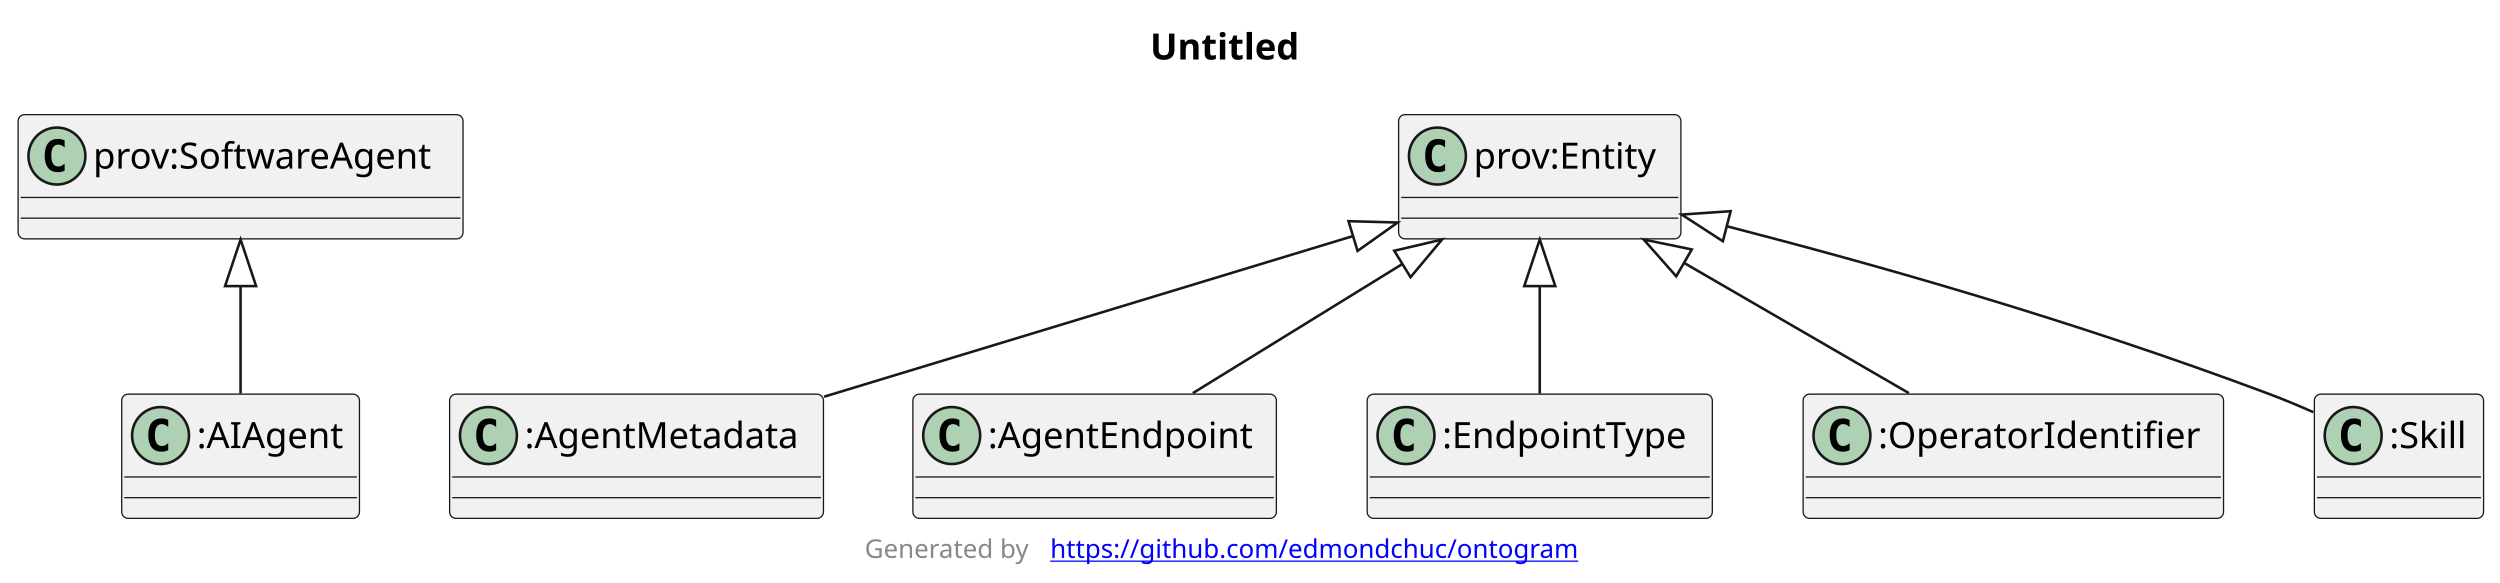
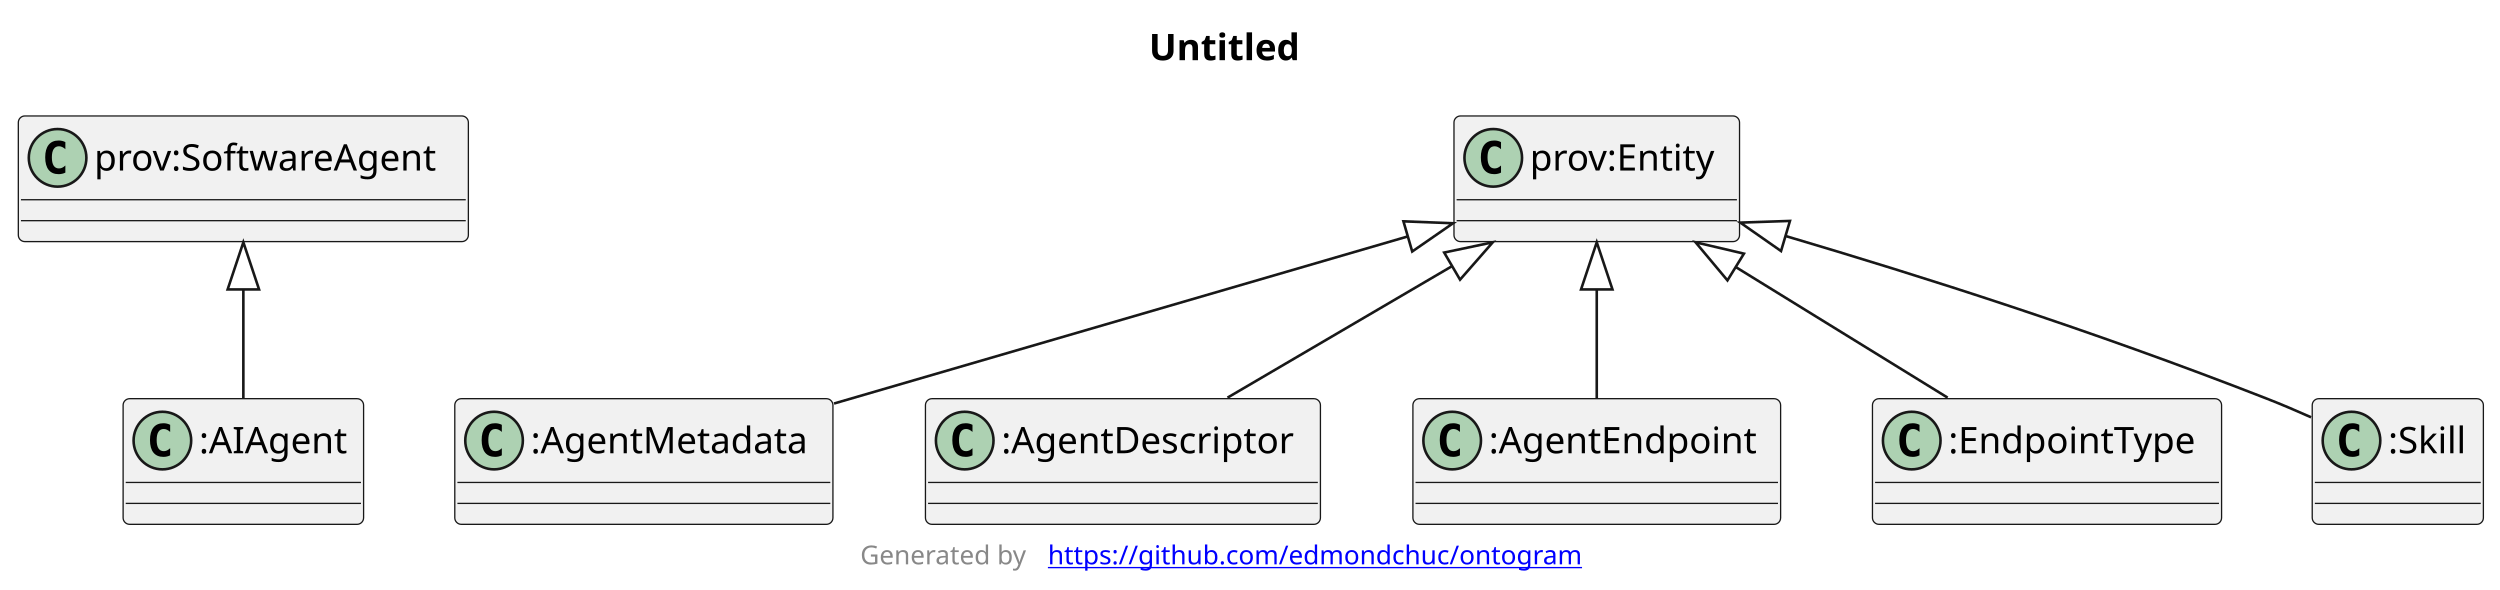
- <svg xmlns="http://www.w3.org/2000/svg" xmlns:xlink="http://www.w3.org/1999/xlink" contentStyleType="text/css" data-diagram-type="CLASS" height="225px" preserveAspectRatio="none" style="width:966px;height:225px;background:#FFFFFF;" version="1.1" viewBox="0 0 966 225" width="966px" zoomAndPan="magnify">
+ <svg xmlns="http://www.w3.org/2000/svg" xmlns:xlink="http://www.w3.org/1999/xlink" contentStyleType="text/css" data-diagram-type="CLASS" height="225px" preserveAspectRatio="none" style="width:955px;height:225px;background:#FFFFFF;" version="1.1" viewBox="0 0 955 225" width="955px" zoomAndPan="magnify">
  <defs />
  <g>
    <g class="title" data-source-line="1">
-       <text fill="#000000" font-family="sans-serif" font-size="14" font-weight="bold" lengthAdjust="spacing" textLength="63.834" x="444.408" y="22.995">Untitled</text>
+       <text fill="#000000" font-family="sans-serif" font-size="14" font-weight="bold" lengthAdjust="spacing" textLength="63.834" x="438.908" y="22.995">Untitled</text>
    </g>
    <g class="entity" data-qualified-name="prov.SoftwareAgent" data-source-line="2" id="ent0002">
      <a href="http://www.w3.org/ns/prov#SoftwareAgent" target="_top" title="http://www.w3.org/ns/prov#SoftwareAgent" xlink:actuate="onRequest" xlink:href="http://www.w3.org/ns/prov#SoftwareAgent" xlink:show="new" xlink:title="http://www.w3.org/ns/prov#SoftwareAgent" xlink:type="simple">
        <rect fill="#F1F1F1" height="48" rx="2.5" ry="2.5" style="stroke:#181818;stroke-width:0.5;" width="171.918" x="7" y="44.297" />
        <ellipse cx="22" cy="60.297" fill="#ADD1B2" rx="11" ry="11" style="stroke:#181818;stroke-width:1;" />
        <path d="M24.969,65.938 Q24.391,66.234 23.75,66.375 Q23.109,66.531 22.406,66.531 Q19.906,66.531 18.578,64.891 Q17.266,63.234 17.266,60.109 Q17.266,56.984 18.578,55.328 Q19.906,53.672 22.406,53.672 Q23.109,53.672 23.75,53.828 Q24.406,53.984 24.969,54.281 L24.969,57 Q24.344,56.422 23.75,56.156 Q23.156,55.875 22.531,55.875 Q21.188,55.875 20.5,56.953 Q19.812,58.016 19.812,60.109 Q19.812,62.203 20.5,63.281 Q21.188,64.344 22.531,64.344 Q23.156,64.344 23.75,64.078 Q24.344,63.797 24.969,63.219 L24.969,65.938 Z " fill="#000000" />
        <text fill="#000000" font-family="sans-serif" font-size="14" lengthAdjust="spacing" textLength="139.918" x="36" y="65.144">prov:SoftwareAgent</text>
        <line style="stroke:#181818;stroke-width:0.5;" x1="8" x2="177.918" y1="76.297" y2="76.297" />
        <line style="stroke:#181818;stroke-width:0.5;" x1="8" x2="177.918" y1="84.297" y2="84.297" />
      </a>
    </g>
    <g class="entity" data-qualified-name=".AIAgent" data-source-line="2" id="ent0003">
      <a href="https://www.agentictrust.io/ontology/agentictrust#AIAgent" target="_top" title="https://www.agentictrust.io/ontology/agentictrust#AIAgent" xlink:actuate="onRequest" xlink:href="https://www.agentictrust.io/ontology/agentictrust#AIAgent" xlink:show="new" xlink:title="https://www.agentictrust.io/ontology/agentictrust#AIAgent" xlink:type="simple">
        <rect fill="#F1F1F1" height="48" rx="2.5" ry="2.5" style="stroke:#181818;stroke-width:0.5;" width="91.862" x="47.03" y="152.297" />
        <ellipse cx="62.03" cy="168.297" fill="#ADD1B2" rx="11" ry="11" style="stroke:#181818;stroke-width:1;" />
        <path d="M64.999,173.938 Q64.421,174.234 63.78,174.375 Q63.139,174.531 62.436,174.531 Q59.936,174.531 58.608,172.891 Q57.296,171.234 57.296,168.109 Q57.296,164.984 58.608,163.328 Q59.936,161.672 62.436,161.672 Q63.139,161.672 63.78,161.828 Q64.436,161.984 64.999,162.281 L64.999,165 Q64.374,164.422 63.78,164.156 Q63.186,163.875 62.561,163.875 Q61.218,163.875 60.53,164.953 Q59.843,166.016 59.843,168.109 Q59.843,170.203 60.53,171.281 Q61.218,172.344 62.561,172.344 Q63.186,172.344 63.78,172.078 Q64.374,171.797 64.999,171.219 L64.999,173.938 Z " fill="#000000" />
        <text fill="#000000" font-family="sans-serif" font-size="14" lengthAdjust="spacing" textLength="59.862" x="76.03" y="173.144">:AIAgent</text>
        <line style="stroke:#181818;stroke-width:0.5;" x1="48.03" x2="137.892" y1="184.297" y2="184.297" />
        <line style="stroke:#181818;stroke-width:0.5;" x1="48.03" x2="137.892" y1="192.297" y2="192.297" />
      </a>
    </g>
    <g class="entity" data-qualified-name="prov.Entity" data-source-line="3" id="ent0005">
      <a href="http://www.w3.org/ns/prov#Entity" target="_top" title="http://www.w3.org/ns/prov#Entity" xlink:actuate="onRequest" xlink:href="http://www.w3.org/ns/prov#Entity" xlink:show="new" xlink:title="http://www.w3.org/ns/prov#Entity" xlink:type="simple">
-         <rect fill="#F1F1F1" height="48" rx="2.5" ry="2.5" style="stroke:#181818;stroke-width:0.5;" width="109.082" x="540.42" y="44.297" />
-         <ellipse cx="555.42" cy="60.297" fill="#ADD1B2" rx="11" ry="11" style="stroke:#181818;stroke-width:1;" />
-         <path d="M558.389,65.938 Q557.811,66.234 557.17,66.375 Q556.529,66.531 555.826,66.531 Q553.326,66.531 551.998,64.891 Q550.686,63.234 550.686,60.109 Q550.686,56.984 551.998,55.328 Q553.326,53.672 555.826,53.672 Q556.529,53.672 557.17,53.828 Q557.826,53.984 558.389,54.281 L558.389,57 Q557.764,56.422 557.17,56.156 Q556.576,55.875 555.951,55.875 Q554.607,55.875 553.92,56.953 Q553.232,58.016 553.232,60.109 Q553.232,62.203 553.92,63.281 Q554.607,64.344 555.951,64.344 Q556.576,64.344 557.17,64.078 Q557.764,63.797 558.389,63.219 L558.389,65.938 Z " fill="#000000" />
-         <text fill="#000000" font-family="sans-serif" font-size="14" lengthAdjust="spacing" textLength="77.082" x="569.42" y="65.144">prov:Entity</text>
-         <line style="stroke:#181818;stroke-width:0.5;" x1="541.42" x2="648.502" y1="76.297" y2="76.297" />
-         <line style="stroke:#181818;stroke-width:0.5;" x1="541.42" x2="648.502" y1="84.297" y2="84.297" />
+         <rect fill="#F1F1F1" height="48" rx="2.5" ry="2.5" style="stroke:#181818;stroke-width:0.5;" width="109.082" x="555.42" y="44.297" />
+         <ellipse cx="570.42" cy="60.297" fill="#ADD1B2" rx="11" ry="11" style="stroke:#181818;stroke-width:1;" />
+         <path d="M573.389,65.938 Q572.811,66.234 572.17,66.375 Q571.529,66.531 570.826,66.531 Q568.326,66.531 566.998,64.891 Q565.686,63.234 565.686,60.109 Q565.686,56.984 566.998,55.328 Q568.326,53.672 570.826,53.672 Q571.529,53.672 572.17,53.828 Q572.826,53.984 573.389,54.281 L573.389,57 Q572.764,56.422 572.17,56.156 Q571.576,55.875 570.951,55.875 Q569.607,55.875 568.92,56.953 Q568.232,58.016 568.232,60.109 Q568.232,62.203 568.92,63.281 Q569.607,64.344 570.951,64.344 Q571.576,64.344 572.17,64.078 Q572.764,63.797 573.389,63.219 L573.389,65.938 Z " fill="#000000" />
+         <text fill="#000000" font-family="sans-serif" font-size="14" lengthAdjust="spacing" textLength="77.082" x="584.42" y="65.144">prov:Entity</text>
+         <line style="stroke:#181818;stroke-width:0.5;" x1="556.42" x2="663.502" y1="76.297" y2="76.297" />
+         <line style="stroke:#181818;stroke-width:0.5;" x1="556.42" x2="663.502" y1="84.297" y2="84.297" />
      </a>
    </g>
    <g class="entity" data-qualified-name=".AgentMetadata" data-source-line="3" id="ent0006">
      <a href="https://www.agentictrust.io/ontology/agentictrust#AgentMetadata" target="_top" title="https://www.agentictrust.io/ontology/agentictrust#AgentMetadata" xlink:actuate="onRequest" xlink:href="https://www.agentictrust.io/ontology/agentictrust#AgentMetadata" xlink:show="new" xlink:title="https://www.agentictrust.io/ontology/agentictrust#AgentMetadata" xlink:type="simple">
        <rect fill="#F1F1F1" height="48" rx="2.5" ry="2.5" style="stroke:#181818;stroke-width:0.5;" width="144.451" x="173.73" y="152.297" />
        <ellipse cx="188.73" cy="168.297" fill="#ADD1B2" rx="11" ry="11" style="stroke:#181818;stroke-width:1;" />
        <path d="M191.699,173.938 Q191.121,174.234 190.48,174.375 Q189.839,174.531 189.136,174.531 Q186.636,174.531 185.308,172.891 Q183.996,171.234 183.996,168.109 Q183.996,164.984 185.308,163.328 Q186.636,161.672 189.136,161.672 Q189.839,161.672 190.48,161.828 Q191.136,161.984 191.699,162.281 L191.699,165 Q191.074,164.422 190.48,164.156 Q189.886,163.875 189.261,163.875 Q187.917,163.875 187.23,164.953 Q186.542,166.016 186.542,168.109 Q186.542,170.203 187.23,171.281 Q187.917,172.344 189.261,172.344 Q189.886,172.344 190.48,172.078 Q191.074,171.797 191.699,171.219 L191.699,173.938 Z " fill="#000000" />
        <text fill="#000000" font-family="sans-serif" font-size="14" lengthAdjust="spacing" textLength="112.451" x="202.73" y="173.144">:AgentMetadata</text>
        <line style="stroke:#181818;stroke-width:0.5;" x1="174.73" x2="317.181" y1="184.297" y2="184.297" />
        <line style="stroke:#181818;stroke-width:0.5;" x1="174.73" x2="317.181" y1="192.297" y2="192.297" />
      </a>
    </g>
-     <g class="entity" data-qualified-name=".AgentEndpoint" data-source-line="4" id="ent0008">
-       <a href="https://www.agentictrust.io/ontology/agentictrust#AgentEndpoint" target="_top" title="https://www.agentictrust.io/ontology/agentictrust#AgentEndpoint" xlink:actuate="onRequest" xlink:href="https://www.agentictrust.io/ontology/agentictrust#AgentEndpoint" xlink:show="new" xlink:title="https://www.agentictrust.io/ontology/agentictrust#AgentEndpoint" xlink:type="simple">
-         <rect fill="#F1F1F1" height="48" rx="2.5" ry="2.5" style="stroke:#181818;stroke-width:0.5;" width="140.466" x="352.73" y="152.297" />
-         <ellipse cx="367.73" cy="168.297" fill="#ADD1B2" rx="11" ry="11" style="stroke:#181818;stroke-width:1;" />
-         <path d="M370.699,173.938 Q370.121,174.234 369.48,174.375 Q368.839,174.531 368.136,174.531 Q365.636,174.531 364.308,172.891 Q362.996,171.234 362.996,168.109 Q362.996,164.984 364.308,163.328 Q365.636,161.672 368.136,161.672 Q368.839,161.672 369.48,161.828 Q370.136,161.984 370.699,162.281 L370.699,165 Q370.074,164.422 369.48,164.156 Q368.886,163.875 368.261,163.875 Q366.918,163.875 366.23,164.953 Q365.543,166.016 365.543,168.109 Q365.543,170.203 366.23,171.281 Q366.918,172.344 368.261,172.344 Q368.886,172.344 369.48,172.078 Q370.074,171.797 370.699,171.219 L370.699,173.938 Z " fill="#000000" />
-         <text fill="#000000" font-family="sans-serif" font-size="14" lengthAdjust="spacing" textLength="108.466" x="381.73" y="173.144">:AgentEndpoint</text>
-         <line style="stroke:#181818;stroke-width:0.5;" x1="353.73" x2="492.196" y1="184.297" y2="184.297" />
-         <line style="stroke:#181818;stroke-width:0.5;" x1="353.73" x2="492.196" y1="192.297" y2="192.297" />
+     <g class="entity" data-qualified-name=".AgentDescriptor" data-source-line="4" id="ent0008">
+       <a href="https://www.agentictrust.io/ontology/agentictrust#AgentDescriptor" target="_top" title="https://www.agentictrust.io/ontology/agentictrust#AgentDescriptor" xlink:actuate="onRequest" xlink:href="https://www.agentictrust.io/ontology/agentictrust#AgentDescriptor" xlink:show="new" xlink:title="https://www.agentictrust.io/ontology/agentictrust#AgentDescriptor" xlink:type="simple">
+         <rect fill="#F1F1F1" height="48" rx="2.5" ry="2.5" style="stroke:#181818;stroke-width:0.5;" width="150.884" x="353.52" y="152.297" />
+         <ellipse cx="368.52" cy="168.297" fill="#ADD1B2" rx="11" ry="11" style="stroke:#181818;stroke-width:1;" />
+         <path d="M371.489,173.938 Q370.911,174.234 370.27,174.375 Q369.629,174.531 368.926,174.531 Q366.426,174.531 365.098,172.891 Q363.786,171.234 363.786,168.109 Q363.786,164.984 365.098,163.328 Q366.426,161.672 368.926,161.672 Q369.629,161.672 370.27,161.828 Q370.926,161.984 371.489,162.281 L371.489,165 Q370.864,164.422 370.27,164.156 Q369.676,163.875 369.051,163.875 Q367.707,163.875 367.02,164.953 Q366.332,166.016 366.332,168.109 Q366.332,170.203 367.02,171.281 Q367.707,172.344 369.051,172.344 Q369.676,172.344 370.27,172.078 Q370.864,171.797 371.489,171.219 L371.489,173.938 Z " fill="#000000" />
+         <text fill="#000000" font-family="sans-serif" font-size="14" lengthAdjust="spacing" textLength="118.884" x="382.52" y="173.144">:AgentDescriptor</text>
+         <line style="stroke:#181818;stroke-width:0.5;" x1="354.52" x2="503.404" y1="184.297" y2="184.297" />
+         <line style="stroke:#181818;stroke-width:0.5;" x1="354.52" x2="503.404" y1="192.297" y2="192.297" />
      </a>
    </g>
-     <g class="entity" data-qualified-name=".EndpointType" data-source-line="5" id="ent0010">
-       <a href="https://www.agentictrust.io/ontology/agentictrust#EndpointType" target="_top" title="https://www.agentictrust.io/ontology/agentictrust#EndpointType" xlink:actuate="onRequest" xlink:href="https://www.agentictrust.io/ontology/agentictrust#EndpointType" xlink:show="new" xlink:title="https://www.agentictrust.io/ontology/agentictrust#EndpointType" xlink:type="simple">
-         <rect fill="#F1F1F1" height="48" rx="2.5" ry="2.5" style="stroke:#181818;stroke-width:0.5;" width="133.363" x="528.28" y="152.297" />
-         <ellipse cx="543.28" cy="168.297" fill="#ADD1B2" rx="11" ry="11" style="stroke:#181818;stroke-width:1;" />
-         <path d="M546.249,173.938 Q545.671,174.234 545.03,174.375 Q544.389,174.531 543.686,174.531 Q541.186,174.531 539.858,172.891 Q538.546,171.234 538.546,168.109 Q538.546,164.984 539.858,163.328 Q541.186,161.672 543.686,161.672 Q544.389,161.672 545.03,161.828 Q545.686,161.984 546.249,162.281 L546.249,165 Q545.624,164.422 545.03,164.156 Q544.436,163.875 543.811,163.875 Q542.467,163.875 541.78,164.953 Q541.092,166.016 541.092,168.109 Q541.092,170.203 541.78,171.281 Q542.467,172.344 543.811,172.344 Q544.436,172.344 545.03,172.078 Q545.624,171.797 546.249,171.219 L546.249,173.938 Z " fill="#000000" />
-         <text fill="#000000" font-family="sans-serif" font-size="14" lengthAdjust="spacing" textLength="101.363" x="557.28" y="173.144">:EndpointType</text>
-         <line style="stroke:#181818;stroke-width:0.5;" x1="529.28" x2="660.643" y1="184.297" y2="184.297" />
-         <line style="stroke:#181818;stroke-width:0.5;" x1="529.28" x2="660.643" y1="192.297" y2="192.297" />
+     <g class="entity" data-qualified-name=".AgentEndpoint" data-source-line="5" id="ent0010">
+       <a href="https://www.agentictrust.io/ontology/agentictrust#AgentEndpoint" target="_top" title="https://www.agentictrust.io/ontology/agentictrust#AgentEndpoint" xlink:actuate="onRequest" xlink:href="https://www.agentictrust.io/ontology/agentictrust#AgentEndpoint" xlink:show="new" xlink:title="https://www.agentictrust.io/ontology/agentictrust#AgentEndpoint" xlink:type="simple">
+         <rect fill="#F1F1F1" height="48" rx="2.5" ry="2.5" style="stroke:#181818;stroke-width:0.5;" width="140.466" x="539.73" y="152.297" />
+         <ellipse cx="554.73" cy="168.297" fill="#ADD1B2" rx="11" ry="11" style="stroke:#181818;stroke-width:1;" />
+         <path d="M557.699,173.938 Q557.121,174.234 556.48,174.375 Q555.839,174.531 555.136,174.531 Q552.636,174.531 551.308,172.891 Q549.996,171.234 549.996,168.109 Q549.996,164.984 551.308,163.328 Q552.636,161.672 555.136,161.672 Q555.839,161.672 556.48,161.828 Q557.136,161.984 557.699,162.281 L557.699,165 Q557.074,164.422 556.48,164.156 Q555.886,163.875 555.261,163.875 Q553.918,163.875 553.23,164.953 Q552.543,166.016 552.543,168.109 Q552.543,170.203 553.23,171.281 Q553.918,172.344 555.261,172.344 Q555.886,172.344 556.48,172.078 Q557.074,171.797 557.699,171.219 L557.699,173.938 Z " fill="#000000" />
+         <text fill="#000000" font-family="sans-serif" font-size="14" lengthAdjust="spacing" textLength="108.466" x="568.73" y="173.144">:AgentEndpoint</text>
+         <line style="stroke:#181818;stroke-width:0.5;" x1="540.73" x2="679.196" y1="184.297" y2="184.297" />
+         <line style="stroke:#181818;stroke-width:0.5;" x1="540.73" x2="679.196" y1="192.297" y2="192.297" />
      </a>
    </g>
-     <g class="entity" data-qualified-name=".OperatorIdentifier" data-source-line="6" id="ent0012">
-       <a href="https://www.agentictrust.io/ontology/agentictrust#OperatorIdentifier" target="_top" title="https://www.agentictrust.io/ontology/agentictrust#OperatorIdentifier" xlink:actuate="onRequest" xlink:href="https://www.agentictrust.io/ontology/agentictrust#OperatorIdentifier" xlink:show="new" xlink:title="https://www.agentictrust.io/ontology/agentictrust#OperatorIdentifier" xlink:type="simple">
-         <rect fill="#F1F1F1" height="48" rx="2.5" ry="2.5" style="stroke:#181818;stroke-width:0.5;" width="162.45" x="696.73" y="152.297" />
-         <ellipse cx="711.73" cy="168.297" fill="#ADD1B2" rx="11" ry="11" style="stroke:#181818;stroke-width:1;" />
-         <path d="M714.699,173.938 Q714.121,174.234 713.48,174.375 Q712.839,174.531 712.136,174.531 Q709.636,174.531 708.308,172.891 Q706.996,171.234 706.996,168.109 Q706.996,164.984 708.308,163.328 Q709.636,161.672 712.136,161.672 Q712.839,161.672 713.48,161.828 Q714.136,161.984 714.699,162.281 L714.699,165 Q714.074,164.422 713.48,164.156 Q712.886,163.875 712.261,163.875 Q710.918,163.875 710.23,164.953 Q709.543,166.016 709.543,168.109 Q709.543,170.203 710.23,171.281 Q710.918,172.344 712.261,172.344 Q712.886,172.344 713.48,172.078 Q714.074,171.797 714.699,171.219 L714.699,173.938 Z " fill="#000000" />
-         <text fill="#000000" font-family="sans-serif" font-size="14" lengthAdjust="spacing" textLength="130.45" x="725.73" y="173.144">:OperatorIdentifier</text>
-         <line style="stroke:#181818;stroke-width:0.5;" x1="697.73" x2="858.18" y1="184.297" y2="184.297" />
-         <line style="stroke:#181818;stroke-width:0.5;" x1="697.73" x2="858.18" y1="192.297" y2="192.297" />
+     <g class="entity" data-qualified-name=".EndpointType" data-source-line="6" id="ent0012">
+       <a href="https://www.agentictrust.io/ontology/agentictrust#EndpointType" target="_top" title="https://www.agentictrust.io/ontology/agentictrust#EndpointType" xlink:actuate="onRequest" xlink:href="https://www.agentictrust.io/ontology/agentictrust#EndpointType" xlink:show="new" xlink:title="https://www.agentictrust.io/ontology/agentictrust#EndpointType" xlink:type="simple">
+         <rect fill="#F1F1F1" height="48" rx="2.5" ry="2.5" style="stroke:#181818;stroke-width:0.5;" width="133.363" x="715.28" y="152.297" />
+         <ellipse cx="730.28" cy="168.297" fill="#ADD1B2" rx="11" ry="11" style="stroke:#181818;stroke-width:1;" />
+         <path d="M733.249,173.938 Q732.671,174.234 732.03,174.375 Q731.389,174.531 730.686,174.531 Q728.186,174.531 726.858,172.891 Q725.546,171.234 725.546,168.109 Q725.546,164.984 726.858,163.328 Q728.186,161.672 730.686,161.672 Q731.389,161.672 732.03,161.828 Q732.686,161.984 733.249,162.281 L733.249,165 Q732.624,164.422 732.03,164.156 Q731.436,163.875 730.811,163.875 Q729.467,163.875 728.78,164.953 Q728.092,166.016 728.092,168.109 Q728.092,170.203 728.78,171.281 Q729.467,172.344 730.811,172.344 Q731.436,172.344 732.03,172.078 Q732.624,171.797 733.249,171.219 L733.249,173.938 Z " fill="#000000" />
+         <text fill="#000000" font-family="sans-serif" font-size="14" lengthAdjust="spacing" textLength="101.363" x="744.28" y="173.144">:EndpointType</text>
+         <line style="stroke:#181818;stroke-width:0.5;" x1="716.28" x2="847.643" y1="184.297" y2="184.297" />
+         <line style="stroke:#181818;stroke-width:0.5;" x1="716.28" x2="847.643" y1="192.297" y2="192.297" />
      </a>
    </g>
    <g class="entity" data-qualified-name=".Skill" data-source-line="7" id="ent0014">
      <a href="https://www.agentictrust.io/ontology/agentictrust#Skill" target="_top" title="https://www.agentictrust.io/ontology/agentictrust#Skill" xlink:actuate="onRequest" xlink:href="https://www.agentictrust.io/ontology/agentictrust#Skill" xlink:show="new" xlink:title="https://www.agentictrust.io/ontology/agentictrust#Skill" xlink:type="simple">
-         <rect fill="#F1F1F1" height="48" rx="2.5" ry="2.5" style="stroke:#181818;stroke-width:0.5;" width="65.38" x="894.27" y="152.297" />
-         <ellipse cx="909.27" cy="168.297" fill="#ADD1B2" rx="11" ry="11" style="stroke:#181818;stroke-width:1;" />
-         <path d="M912.239,173.938 Q911.661,174.234 911.02,174.375 Q910.379,174.531 909.676,174.531 Q907.176,174.531 905.848,172.891 Q904.536,171.234 904.536,168.109 Q904.536,164.984 905.848,163.328 Q907.176,161.672 909.676,161.672 Q910.379,161.672 911.02,161.828 Q911.676,161.984 912.239,162.281 L912.239,165 Q911.614,164.422 911.02,164.156 Q910.426,163.875 909.801,163.875 Q908.457,163.875 907.77,164.953 Q907.082,166.016 907.082,168.109 Q907.082,170.203 907.77,171.281 Q908.457,172.344 909.801,172.344 Q910.426,172.344 911.02,172.078 Q911.614,171.797 912.239,171.219 L912.239,173.938 Z " fill="#000000" />
-         <text fill="#000000" font-family="sans-serif" font-size="14" lengthAdjust="spacing" textLength="33.38" x="923.27" y="173.144">:Skill</text>
-         <line style="stroke:#181818;stroke-width:0.5;" x1="895.27" x2="958.65" y1="184.297" y2="184.297" />
-         <line style="stroke:#181818;stroke-width:0.5;" x1="895.27" x2="958.65" y1="192.297" y2="192.297" />
+         <rect fill="#F1F1F1" height="48" rx="2.5" ry="2.5" style="stroke:#181818;stroke-width:0.5;" width="65.38" x="883.27" y="152.297" />
+         <ellipse cx="898.27" cy="168.297" fill="#ADD1B2" rx="11" ry="11" style="stroke:#181818;stroke-width:1;" />
+         <path d="M901.239,173.938 Q900.661,174.234 900.02,174.375 Q899.379,174.531 898.676,174.531 Q896.176,174.531 894.848,172.891 Q893.536,171.234 893.536,168.109 Q893.536,164.984 894.848,163.328 Q896.176,161.672 898.676,161.672 Q899.379,161.672 900.02,161.828 Q900.676,161.984 901.239,162.281 L901.239,165 Q900.614,164.422 900.02,164.156 Q899.426,163.875 898.801,163.875 Q897.457,163.875 896.77,164.953 Q896.082,166.016 896.082,168.109 Q896.082,170.203 896.77,171.281 Q897.457,172.344 898.801,172.344 Q899.426,172.344 900.02,172.078 Q900.614,171.797 901.239,171.219 L901.239,173.938 Z " fill="#000000" />
+         <text fill="#000000" font-family="sans-serif" font-size="14" lengthAdjust="spacing" textLength="33.38" x="912.27" y="173.144">:Skill</text>
+         <line style="stroke:#181818;stroke-width:0.5;" x1="884.27" x2="947.65" y1="184.297" y2="184.297" />
+         <line style="stroke:#181818;stroke-width:0.5;" x1="884.27" x2="947.65" y1="192.297" y2="192.297" />
      </a>
    </g>
    <g class="link" data-entity-1="ent0002" data-entity-2="ent0003" data-link-type="extension" data-source-line="2" id="lnk4">
      <path codeLine="2" d="M92.96,110.557 C92.96,128.237 92.96,134.427 92.96,152.087" fill="none" id="prov:SoftwareAgent-backto-:AIAgent" style="stroke:#181818;stroke-width:1;" />
      <polygon fill="none" points="92.96,92.557,86.96,110.557,98.96,110.557,92.96,92.557" style="stroke:#181818;stroke-width:1;" />
    </g>
    <g class="link" data-entity-1="ent0005" data-entity-2="ent0006" data-link-type="extension" data-source-line="3" id="lnk7">
-       <path codeLine="3" d="M522.817,91.208 C463.027,109.368 384.36,133.267 318.42,153.287" fill="none" id="prov:Entity-backto-:AgentMetadata" style="stroke:#181818;stroke-width:1;" />
-       <polygon fill="none" points="540.04,85.977,521.073,85.467,524.561,96.949,540.04,85.977" style="stroke:#181818;stroke-width:1;" />
+       <path codeLine="3" d="M537.788,90.311 C474.728,108.681 388.29,133.847 318.59,154.147" fill="none" id="prov:Entity-backto-:AgentMetadata" style="stroke:#181818;stroke-width:1;" />
+       <polygon fill="none" points="555.07,85.277,536.11,84.551,539.466,96.072,555.07,85.277" style="stroke:#181818;stroke-width:1;" />
    </g>
    <g class="link" data-entity-1="ent0005" data-entity-2="ent0008" data-link-type="extension" data-source-line="4" id="lnk9">
-       <path codeLine="4" d="M541.885,101.999 C513.306,119.609 489.54,134.267 460.91,151.907" fill="none" id="prov:Entity-backto-:AgentEndpoint" style="stroke:#181818;stroke-width:1;" />
-       <polygon fill="none" points="557.21,92.557,538.738,96.891,545.033,107.108,557.21,92.557" style="stroke:#181818;stroke-width:1;" />
+       <path codeLine="4" d="M554.706,101.651 C524.626,119.261 499.03,134.267 468.9,151.907" fill="none" id="prov:Entity-backto-:AgentDescriptor" style="stroke:#181818;stroke-width:1;" />
+       <polygon fill="none" points="570.24,92.557,551.675,96.473,557.738,106.829,570.24,92.557" style="stroke:#181818;stroke-width:1;" />
    </g>
    <g class="link" data-entity-1="ent0005" data-entity-2="ent0010" data-link-type="extension" data-source-line="5" id="lnk11">
-       <path codeLine="5" d="M594.96,110.557 C594.96,128.237 594.96,134.427 594.96,152.087" fill="none" id="prov:Entity-backto-:EndpointType" style="stroke:#181818;stroke-width:1;" />
-       <polygon fill="none" points="594.96,92.557,588.96,110.557,600.96,110.557,594.96,92.557" style="stroke:#181818;stroke-width:1;" />
+       <path codeLine="5" d="M609.96,110.557 C609.96,128.237 609.96,134.427 609.96,152.087" fill="none" id="prov:Entity-backto-:AgentEndpoint" style="stroke:#181818;stroke-width:1;" />
+       <polygon fill="none" points="609.96,92.557,603.96,110.557,615.96,110.557,609.96,92.557" style="stroke:#181818;stroke-width:1;" />
    </g>
    <g class="link" data-entity-1="ent0005" data-entity-2="ent0012" data-link-type="extension" data-source-line="6" id="lnk13">
-       <path codeLine="6" d="M650.697,101.577 C681.107,119.187 707.12,134.267 737.58,151.907" fill="none" id="prov:Entity-backto-:OperatorIdentifier" style="stroke:#181818;stroke-width:1;" />
-       <polygon fill="none" points="635.12,92.557,647.69,106.769,653.703,96.385,635.12,92.557" style="stroke:#181818;stroke-width:1;" />
+       <path codeLine="6" d="M663.033,102.002 C691.603,119.612 715.37,134.267 744,151.907" fill="none" id="prov:Entity-backto-:EndpointType" style="stroke:#181818;stroke-width:1;" />
+       <polygon fill="none" points="647.71,92.557,659.885,107.109,666.181,96.894,647.71,92.557" style="stroke:#181818;stroke-width:1;" />
    </g>
    <g class="link" data-entity-1="ent0005" data-entity-2="ent0014" data-link-type="extension" data-source-line="7" id="lnk15">
-       <path codeLine="7" d="M667.217,87.413 C724.607,102.253 799.54,123.277 876.96,152.297 C882.51,154.377 888.3,156.797 893.89,159.277" fill="none" id="prov:Entity-backto-:Skill" style="stroke:#181818;stroke-width:1;" />
-       <polygon fill="none" points="649.79,82.907,665.715,93.222,668.719,81.604,649.79,82.907" style="stroke:#181818;stroke-width:1;" />
+       <path codeLine="7" d="M682.059,90.147 C734.339,105.627 797.74,125.657 865.96,152.297 C871.48,154.457 877.26,156.917 882.84,159.407" fill="none" id="prov:Entity-backto-:Skill" style="stroke:#181818;stroke-width:1;" />
+       <polygon fill="none" points="664.8,85.037,680.356,95.9,683.763,84.394,664.8,85.037" style="stroke:#181818;stroke-width:1;" />
    </g>
    <g class="footer" data-source-line="24">
-       <text fill="#888888" font-family="sans-serif" font-size="10" lengthAdjust="spacing" textLength="68.496" x="334.123" y="215.579">Generated by</text>
+       <text fill="#888888" font-family="sans-serif" font-size="10" lengthAdjust="spacing" textLength="68.496" x="328.623" y="215.579">Generated by</text>
      <a href="https://github.com/edmondchuc/ontogram" target="_top" title="https://github.com/edmondchuc/ontogram" xlink:actuate="onRequest" xlink:href="https://github.com/edmondchuc/ontogram" xlink:show="new" xlink:title="https://github.com/edmondchuc/ontogram" xlink:type="simple">
-         <text fill="#0000FF" font-family="sans-serif" font-size="10" lengthAdjust="spacing" text-decoration="underline" textLength="212.73" x="405.798" y="215.579">https://github.com/edmondchuc/ontogram</text>
+         <text fill="#0000FF" font-family="sans-serif" font-size="10" lengthAdjust="spacing" text-decoration="underline" textLength="212.73" x="400.298" y="215.579">https://github.com/edmondchuc/ontogram</text>
      </a>
    </g>
  </g>
</svg>
